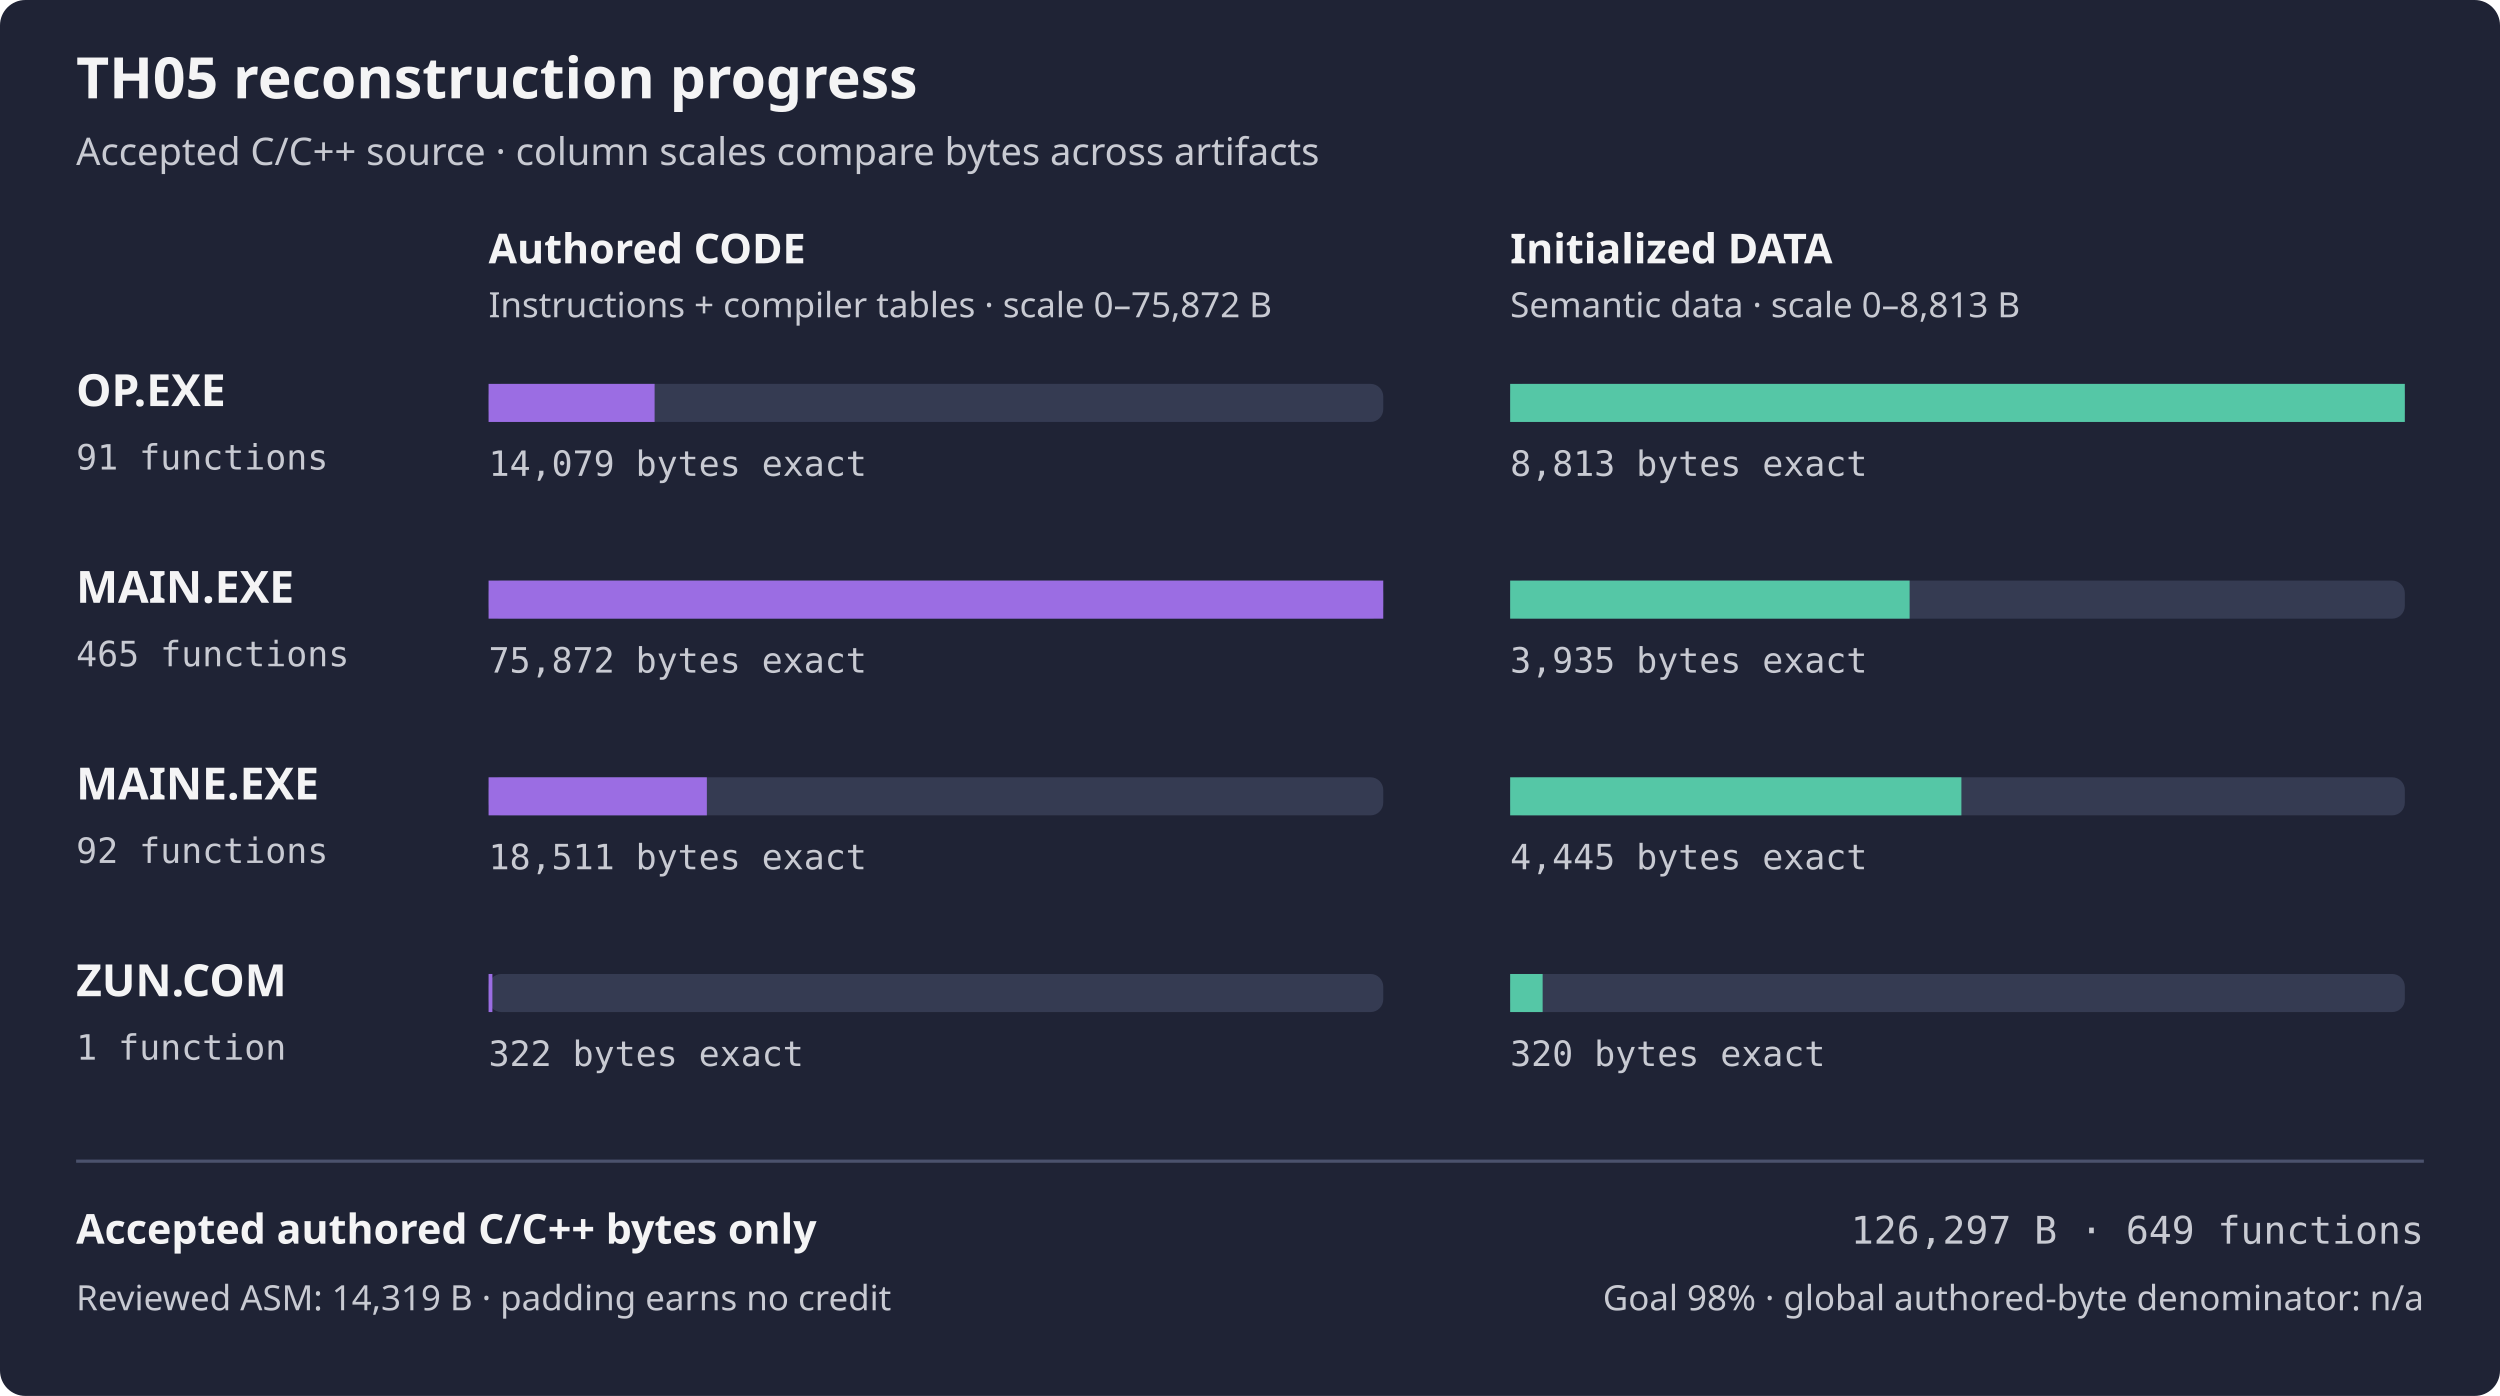
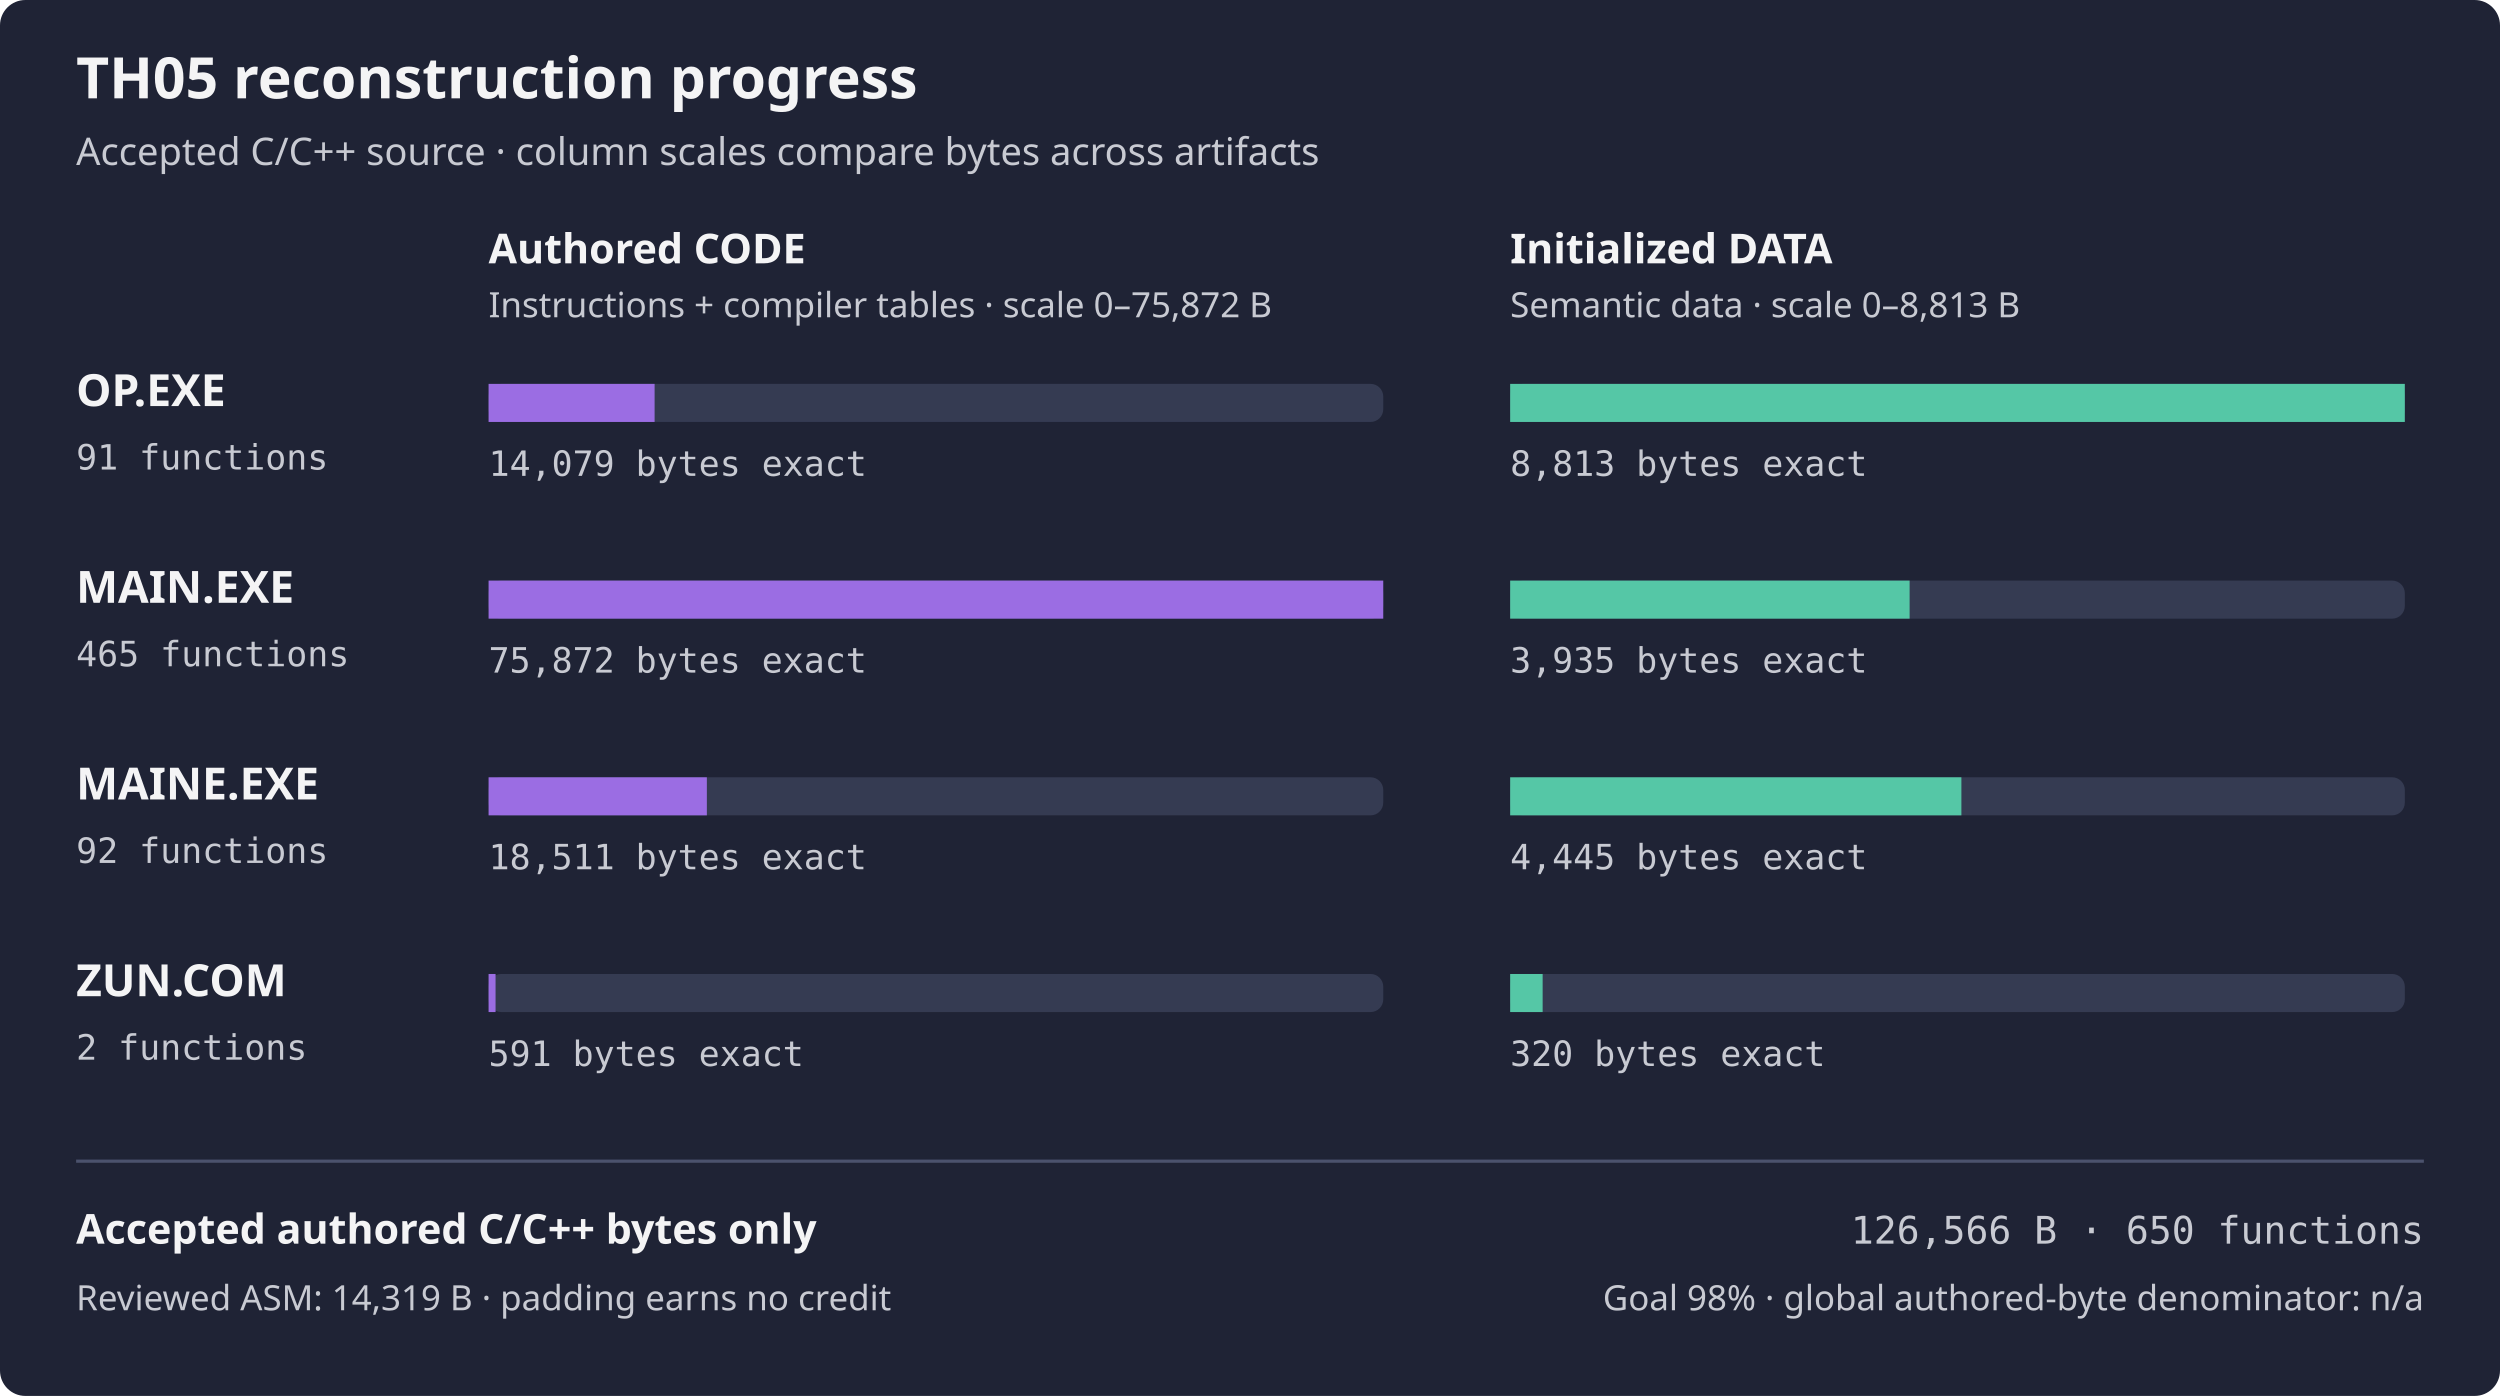
<svg xmlns="http://www.w3.org/2000/svg" width="788" height="440" viewBox="0 0 788 440" role="img" aria-labelledby="title desc">
  <rect width="788" height="440" rx="8" fill="#1f2335" />
  <text x="24" y="31" fill="#f4f4f5" font-family="sans-serif" font-size="18" font-weight="600">TH05 reconstruction progress</text>
  <text x="24" y="52" fill="#c8cad2" font-family="sans-serif" font-size="12">Accepted C/C++ source · column scales compare bytes across artifacts</text>
  <text x="154" y="83" fill="#f4f4f5" font-family="sans-serif" font-size="13" font-weight="600">Authored CODE</text>
  <text x="476" y="83" fill="#f4f4f5" font-family="sans-serif" font-size="13" font-weight="600">Initialized DATA</text>
  <text x="154" y="100" fill="#c8cad2" font-family="sans-serif" font-size="11">Instructions + compiler tables · scale 0–75,872 B</text>
  <text x="476" y="100" fill="#c8cad2" font-family="sans-serif" font-size="11">Semantic data · scale 0–8,813 B</text>
  <text x="24" y="128" fill="#f4f4f5" font-family="sans-serif" font-size="14" font-weight="600">OP.EXE</text>
  <text x="24" y="148" fill="#c8cad2" font-family="monospace" font-size="11">91 functions</text>
  <rect x="154" y="121" width="282" height="12" rx="4" fill="#353b52" />
  <rect x="154" y="121" width="52.33" height="12" fill="#9b6de3" />
  <rect x="476" y="121" width="282" height="12" rx="4" fill="#353b52" />
  <rect x="476" y="121" width="282.00" height="12" fill="#55c7a6" />
  <text x="154" y="150" fill="#c8cad2" font-family="monospace" font-size="11">14,079 bytes exact</text>
  <text x="476" y="150" fill="#c8cad2" font-family="monospace" font-size="11">8,813 bytes exact</text>
  <text x="24" y="190" fill="#f4f4f5" font-family="sans-serif" font-size="14" font-weight="600">MAIN.EXE</text>
  <text x="24" y="210" fill="#c8cad2" font-family="monospace" font-size="11">465 functions</text>
  <rect x="154" y="183" width="282" height="12" rx="4" fill="#353b52" />
  <rect x="154" y="183" width="282.00" height="12" fill="#9b6de3" />
  <rect x="476" y="183" width="282" height="12" rx="4" fill="#353b52" />
  <rect x="476" y="183" width="125.91" height="12" fill="#55c7a6" />
  <text x="154" y="212" fill="#c8cad2" font-family="monospace" font-size="11">75,872 bytes exact</text>
  <text x="476" y="212" fill="#c8cad2" font-family="monospace" font-size="11">3,935 bytes exact</text>
  <text x="24" y="252" fill="#f4f4f5" font-family="sans-serif" font-size="14" font-weight="600">MAINE.EXE</text>
  <text x="24" y="272" fill="#c8cad2" font-family="monospace" font-size="11">92 functions</text>
  <rect x="154" y="245" width="282" height="12" rx="4" fill="#353b52" />
  <rect x="154" y="245" width="68.80" height="12" fill="#9b6de3" />
  <rect x="476" y="245" width="282" height="12" rx="4" fill="#353b52" />
  <rect x="476" y="245" width="142.23" height="12" fill="#55c7a6" />
  <text x="154" y="274" fill="#c8cad2" font-family="monospace" font-size="11">18,511 bytes exact</text>
  <text x="476" y="274" fill="#c8cad2" font-family="monospace" font-size="11">4,445 bytes exact</text>
  <text x="24" y="314" fill="#f4f4f5" font-family="sans-serif" font-size="14" font-weight="600">ZUN.COM</text>
-   <text x="24" y="334" fill="#c8cad2" font-family="monospace" font-size="11">1 function</text>
+   <text x="24" y="334" fill="#c8cad2" font-family="monospace" font-size="11">2 functions</text>
  <rect x="154" y="307" width="282" height="12" rx="4" fill="#353b52" />
-   <rect x="154" y="307" width="1.20" height="12" fill="#9b6de3" />
+   <rect x="154" y="307" width="2.20" height="12" fill="#9b6de3" />
  <rect x="476" y="307" width="282" height="12" rx="4" fill="#353b52" />
  <rect x="476" y="307" width="10.24" height="12" fill="#55c7a6" />
-   <text x="154" y="336" fill="#c8cad2" font-family="monospace" font-size="11">322 bytes exact</text>
+   <text x="154" y="336" fill="#c8cad2" font-family="monospace" font-size="11">591 bytes exact</text>
  <text x="476" y="336" fill="#c8cad2" font-family="monospace" font-size="11">320 bytes exact</text>
  <path d="M24 366 H764" stroke="#4b526d" />
  <text x="24" y="392" fill="#f4f4f5" font-family="sans-serif" font-size="13" font-weight="600">Accepted authored C/C++ bytes only</text>
-   <text x="764" y="392" fill="#c8cad2" font-family="monospace" text-anchor="end" font-size="12">126,297 B · 649 functions</text>
+   <text x="764" y="392" fill="#c8cad2" font-family="monospace" text-anchor="end" font-size="12">126,566 B · 650 functions</text>
  <text x="24" y="413" fill="#c8cad2" font-family="sans-serif" font-size="11">Reviewed ASM: 14,319 B · padding earns no credit</text>
  <text x="764" y="413" fill="#c8cad2" font-family="sans-serif" text-anchor="end" font-size="11">Goal 98% · global authored-byte denominator: n/a</text>
</svg>
